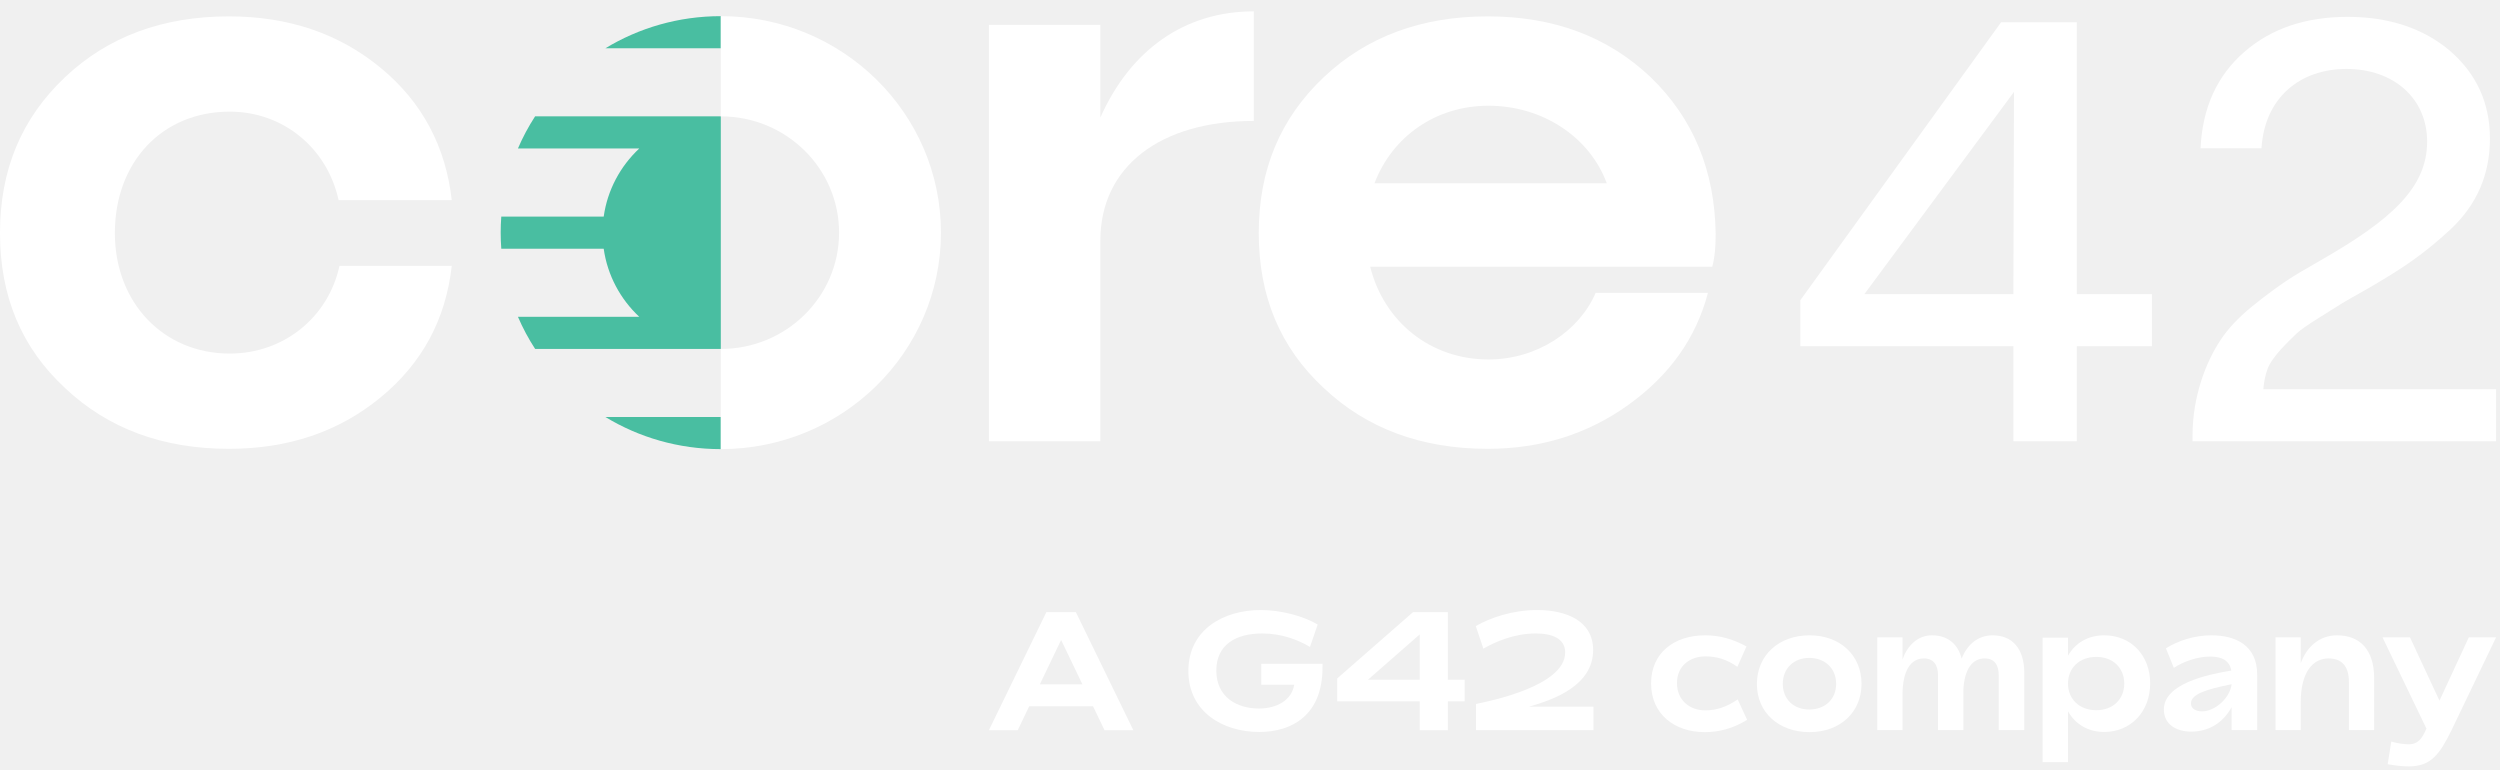
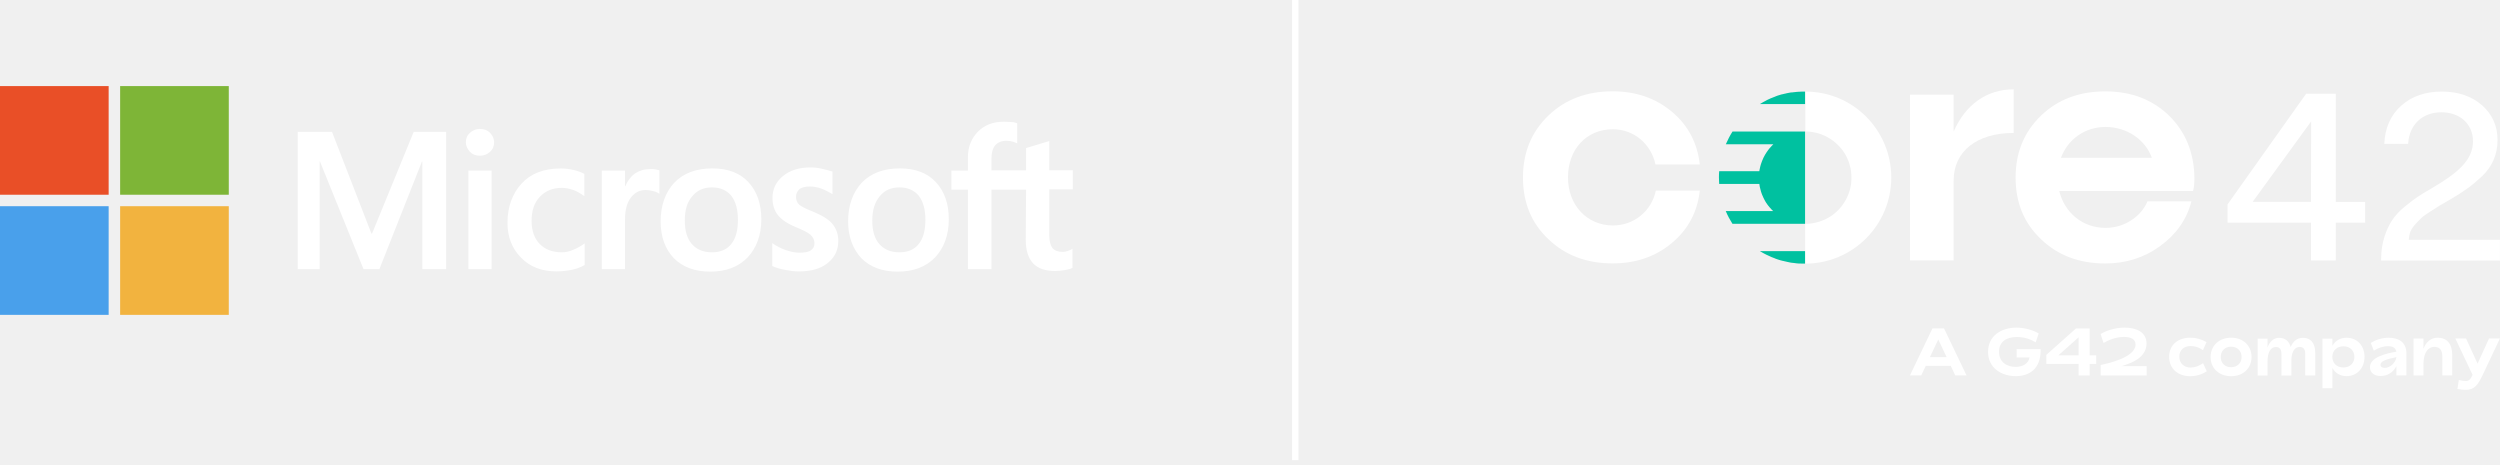
- <svg xmlns="http://www.w3.org/2000/svg" width="182" height="56" viewBox="0 0 182 56" fill="none">
-   <path d="M16.725 8.127C20.656 8.127 23.839 10.827 24.65 14.57H32.888C32.451 10.704 30.766 7.452 27.708 4.936C24.65 2.419 20.968 1.192 16.662 1.192C11.857 1.192 7.863 2.665 4.743 5.611C1.56 8.618 0 12.361 0 16.964C0 21.567 1.56 25.31 4.743 28.256C7.863 31.201 11.857 32.674 16.662 32.674C20.968 32.674 24.65 31.447 27.708 28.931C30.766 26.415 32.451 23.224 32.888 19.357H24.713C23.901 23.101 20.656 25.74 16.725 25.74C11.919 25.74 8.362 22.058 8.362 16.964C8.362 11.809 11.795 8.127 16.725 8.127Z" fill="white" />
-   <path d="M80.106 8.558V1.808H71.993V32.124H80.106V17.518C80.106 12.118 84.474 8.804 91.277 8.804V0.826C86.222 0.826 82.29 3.649 80.106 8.558Z" fill="white" />
-   <path d="M108.3 1.192C103.494 1.192 99.5 2.665 96.38 5.611C93.198 8.618 91.637 12.361 91.637 16.964C91.637 21.567 93.197 25.31 96.38 28.256C99.5 31.201 103.495 32.674 108.3 32.674C112.107 32.674 115.539 31.631 118.534 29.483C121.53 27.335 123.464 24.635 124.338 21.321H116.163C114.977 24.083 111.919 26.169 108.362 26.169C104.119 26.169 100.749 23.408 99.75 19.419H124.65C124.837 18.744 124.9 17.946 124.9 17.025C124.837 12.423 123.277 8.618 120.157 5.611C117.037 2.665 113.105 1.192 108.3 1.192ZM100.062 13.343C101.373 9.906 104.555 7.697 108.362 7.697C112.294 7.697 115.726 9.968 116.974 13.343H100.062Z" fill="white" />
-   <path d="M151.191 1.622H145.678L131.065 21.854V25.204H146.574V32.124H151.191V25.204H156.66V21.413H151.191V1.622ZM146.574 21.413H135.727L146.619 6.691L146.574 21.413Z" fill="white" />
-   <path d="M164.771 28.335C164.816 27.806 164.906 27.322 165.085 26.837C165.444 25.911 166.654 24.809 167.192 24.28C167.461 24.016 168.044 23.619 168.895 23.09C169.747 22.561 170.285 22.209 170.509 22.076C170.733 21.944 171.405 21.547 172.437 20.974C175.081 19.432 176.426 18.506 178.398 16.699C180.325 14.891 181.267 12.688 181.267 10.087C181.267 7.486 180.281 5.37 178.353 3.695C176.426 2.065 173.916 1.227 170.913 1.227C167.865 1.227 165.354 2.065 163.382 3.784C161.41 5.503 160.334 7.839 160.2 10.792H164.637C164.861 7.134 167.416 5.018 170.823 5.018C174.274 5.018 176.695 7.178 176.695 10.307C176.695 13.701 174.006 16.038 169.03 18.903C167.865 19.564 166.968 20.093 166.386 20.489C165.803 20.886 164.996 21.459 163.965 22.297C162.934 23.134 162.172 23.971 161.679 24.721C160.603 26.308 159.617 28.864 159.617 31.685V32.126H181.715V28.335H164.771V28.335Z" fill="white" />
-   <path d="M79.572 51.414H74.927L74.091 53.158H71.992L76.176 44.563H78.323L82.507 53.158H80.409L79.572 51.414ZM78.798 49.818L77.249 46.589L75.701 49.818H78.798Z" fill="white" />
-   <path d="M96.278 48.327V48.597C96.278 52.06 94.055 53.288 91.67 53.288C89.047 53.288 86.513 51.839 86.513 48.843C86.513 45.834 89.073 44.41 91.782 44.41C93.243 44.41 94.867 44.84 95.928 45.465L95.366 47.099C94.542 46.595 93.306 46.116 91.895 46.116C89.997 46.116 88.548 46.915 88.548 48.818C88.548 50.758 90.059 51.581 91.645 51.581C92.981 51.581 94.042 50.954 94.217 49.849H91.82V48.327H96.278V48.327Z" fill="white" />
-   <path d="M106.628 49.487V51.059H105.404V53.158H103.356V51.059H97.35V49.389L102.869 44.563H105.404V49.487H106.628ZM99.585 49.487H103.356V46.184L99.585 49.487Z" fill="white" />
-   <path d="M107.451 51.249C108.587 51.016 113.944 49.911 113.944 47.504C113.944 46.485 113.008 46.116 111.797 46.116C110.223 46.116 108.849 46.73 107.988 47.221L107.439 45.576C108.487 44.974 110.111 44.41 111.909 44.41C113.994 44.41 115.98 45.183 115.98 47.32C115.98 49.911 113.12 50.93 111.309 51.446H116.005V53.152H107.451V51.249Z" fill="white" />
-   <path d="M120.199 49.75C120.199 47.515 121.897 46.251 124.132 46.251C125.193 46.251 126.155 46.521 127.142 47.061L126.48 48.547C125.743 48.019 125.006 47.785 124.157 47.785C123.033 47.785 122.084 48.473 122.084 49.726C122.084 50.99 123.021 51.715 124.145 51.715C124.994 51.715 125.73 51.445 126.504 50.917L127.191 52.403C126.155 53.041 125.144 53.299 124.107 53.299C121.884 53.299 120.199 51.973 120.199 49.75Z" fill="white" />
-   <path d="M127.902 49.799C127.902 47.7 129.5 46.251 131.735 46.251C133.945 46.251 135.519 47.687 135.519 49.787C135.519 51.862 133.946 53.299 131.735 53.299C129.5 53.299 127.902 51.874 127.902 49.799ZM133.671 49.787C133.671 48.645 132.847 47.896 131.71 47.896C130.599 47.896 129.787 48.645 129.787 49.787C129.787 50.917 130.599 51.653 131.71 51.653C132.847 51.653 133.671 50.917 133.671 49.787Z" fill="white" />
-   <path d="M147.368 48.989V53.151H145.507V49.148C145.507 48.399 145.183 47.933 144.483 47.933C143.609 47.933 143.022 48.682 142.935 50.18V53.151H141.087V49.148C141.087 48.399 140.75 47.933 140.063 47.933C139.114 47.933 138.502 48.792 138.502 50.609V53.151H136.667V46.398H138.502V48.007C138.864 46.987 139.613 46.251 140.65 46.251C141.749 46.251 142.523 46.84 142.81 47.945C143.197 46.951 143.971 46.251 145.07 46.251C146.481 46.251 147.368 47.208 147.368 48.989Z" fill="white" />
-   <path d="M156.532 49.75C156.532 51.825 155.108 53.287 153.185 53.287C152.011 53.287 151.087 52.722 150.551 51.788V55.485H148.702V46.422H150.551V47.736C151.075 46.815 151.999 46.251 153.185 46.251C155.133 46.251 156.532 47.7 156.532 49.75ZM154.646 49.763C154.646 48.633 153.835 47.822 152.611 47.822C151.375 47.822 150.551 48.633 150.551 49.763C150.551 50.892 151.375 51.703 152.611 51.703C153.835 51.703 154.646 50.892 154.646 49.763Z" fill="white" />
-   <path d="M164.322 49.112V53.151H162.462V51.482C161.825 52.636 160.788 53.262 159.515 53.262C158.466 53.262 157.529 52.759 157.529 51.653C157.529 49.787 160.651 49.112 162.437 48.817C162.312 48.08 161.737 47.798 160.901 47.798C159.977 47.798 158.966 48.154 158.254 48.62L157.679 47.196C158.591 46.631 159.764 46.251 160.988 46.251C162.761 46.251 164.322 46.987 164.322 49.112ZM162.462 49.812C160.551 50.192 159.502 50.548 159.502 51.211C159.502 51.629 159.927 51.788 160.301 51.788C161.263 51.788 162.349 50.806 162.462 49.812Z" fill="white" />
-   <path d="M172.837 49.357V53.151H171.001V49.652C171.001 48.522 170.502 47.933 169.516 47.933C168.404 47.933 167.493 48.891 167.493 51.138V53.151H165.657V46.398H167.493V48.277C167.93 47.098 168.841 46.251 170.14 46.251C171.813 46.251 172.837 47.319 172.837 49.357Z" fill="white" />
-   <path d="M181.714 46.4L178.455 53.191C177.594 54.934 176.957 55.794 175.359 55.794C174.934 55.794 174.435 55.745 173.823 55.634L174.085 53.989C174.597 54.124 175.009 54.185 175.359 54.185C176.045 54.185 176.32 53.743 176.582 53.178L176.645 53.043L173.448 46.4H175.446L177.594 51.005L179.729 46.4L181.714 46.4Z" fill="white" />
-   <path d="M52.475 32.697V30.359H44.074C46.517 31.841 49.394 32.697 52.475 32.697Z" fill="#49BEA1" />
-   <path d="M52.475 1.176C49.394 1.176 46.516 2.032 44.074 3.514H52.475V1.176Z" fill="#49BEA1" />
-   <path d="M52.475 25.403V8.47H38.955C38.475 9.21 38.056 9.991 37.706 10.808H46.539C45.164 12.097 44.222 13.827 43.95 15.768H36.493C36.465 16.153 36.45 16.542 36.45 16.935C36.45 17.329 36.465 17.719 36.493 18.106H43.949C44.222 20.047 45.164 21.777 46.539 23.065H37.707C38.058 23.882 38.478 24.664 38.958 25.403H52.475Z" fill="#49BEA1" />
-   <path d="M52.475 25.404C57.23 25.404 61.085 21.613 61.085 16.938C61.085 12.262 57.23 8.471 52.475 8.471V1.176C61.326 1.176 68.501 8.232 68.501 16.936C68.501 25.639 61.326 32.695 52.475 32.695V25.404Z" fill="white" />
+ <svg xmlns="http://www.w3.org/2000/svg" width="393" height="73" viewBox="0 0 393 73" fill="none">
+   <path d="M203.618 0V72.33" stroke="white" stroke-miterlimit="10" />
+   <path d="M70.135 20.729V42.309H66.386V25.38H66.336L59.64 42.309H57.144L50.298 25.38H50.248V42.309H46.8V20.729H52.193L58.387 36.716H58.487L65.033 20.729H70.135ZM73.232 22.373C73.232 21.771 73.432 21.27 73.883 20.869C74.335 20.468 74.836 20.268 75.427 20.268C76.079 20.268 76.63 20.468 77.021 20.869C77.412 21.27 77.672 21.771 77.672 22.373C77.672 22.974 77.472 23.475 77.021 23.876C76.57 24.277 76.069 24.478 75.427 24.478C74.775 24.478 74.274 24.277 73.883 23.876C73.483 23.425 73.232 22.924 73.232 22.373ZM77.281 26.823V42.309H73.633V26.823H77.281ZM88.317 39.663C88.869 39.663 89.47 39.563 90.112 39.262C90.763 39.012 91.365 38.661 91.906 38.26V41.658C91.304 42.009 90.653 42.259 89.911 42.41C89.159 42.56 88.368 42.66 87.465 42.66C85.17 42.66 83.316 41.959 81.922 40.515C80.469 39.062 79.777 37.218 79.777 35.022C79.777 32.526 80.529 30.472 81.972 28.878C83.426 27.284 85.471 26.482 88.167 26.482C88.869 26.482 89.57 26.582 90.212 26.733C90.913 26.883 91.465 27.134 91.856 27.334V30.832C91.304 30.432 90.703 30.081 90.162 29.88C89.56 29.68 88.959 29.529 88.368 29.529C86.914 29.529 85.771 29.98 84.869 30.933C83.967 31.885 83.566 33.128 83.566 34.732C83.566 36.275 84.017 37.528 84.869 38.38C85.721 39.232 86.864 39.663 88.317 39.663ZM102.25 26.573C102.551 26.573 102.801 26.573 103.052 26.623C103.303 26.673 103.503 26.723 103.653 26.773V30.472C103.453 30.321 103.202 30.171 102.801 30.071C102.4 29.971 102 29.87 101.448 29.87C100.546 29.87 99.804 30.271 99.203 31.023C98.602 31.775 98.251 32.917 98.251 34.521V42.309H94.602V26.823H98.251V29.269H98.301C98.652 28.417 99.153 27.765 99.804 27.274C100.506 26.823 101.308 26.573 102.25 26.573ZM103.854 34.812C103.854 32.266 104.606 30.221 105.999 28.718C107.452 27.214 109.447 26.472 111.993 26.472C114.389 26.472 116.293 27.174 117.636 28.617C118.979 30.061 119.681 32.015 119.681 34.461C119.681 36.957 118.929 38.962 117.536 40.455C116.083 41.959 114.138 42.7 111.642 42.7C109.247 42.7 107.342 41.999 105.949 40.605C104.556 39.162 103.854 37.218 103.854 34.812ZM107.653 34.661C107.653 36.255 108.004 37.508 108.755 38.36C109.507 39.212 110.55 39.663 111.903 39.663C113.206 39.663 114.248 39.262 114.95 38.36C115.652 37.508 116.002 36.265 116.002 34.561C116.002 32.917 115.652 31.665 114.95 30.762C114.248 29.91 113.206 29.459 111.953 29.459C110.6 29.459 109.607 29.91 108.856 30.812C108.004 31.765 107.653 33.018 107.653 34.661ZM125.134 30.923C125.134 31.424 125.284 31.875 125.635 32.176C125.986 32.476 126.688 32.827 127.83 33.278C129.284 33.88 130.326 34.531 130.877 35.223C131.479 35.975 131.779 36.817 131.779 37.869C131.779 39.322 131.228 40.465 130.086 41.367C128.983 42.269 127.439 42.67 125.535 42.67C124.883 42.67 124.182 42.57 123.39 42.42C122.588 42.269 121.936 42.069 121.395 41.818V38.22C122.047 38.671 122.798 39.072 123.54 39.322C124.292 39.573 124.994 39.723 125.635 39.723C126.437 39.723 127.088 39.623 127.429 39.373C127.83 39.122 128.031 38.771 128.031 38.22C128.031 37.719 127.83 37.318 127.429 36.917C127.028 36.566 126.226 36.165 125.134 35.714C123.781 35.163 122.838 34.511 122.287 33.819C121.736 33.118 121.435 32.226 121.435 31.123C121.435 29.72 121.986 28.577 123.079 27.675C124.172 26.773 125.625 26.322 127.379 26.322C127.93 26.322 128.532 26.372 129.173 26.522C129.825 26.673 130.426 26.823 130.867 26.973V30.522C130.366 30.221 129.815 29.92 129.173 29.67C128.522 29.419 127.87 29.319 127.279 29.319C126.577 29.319 126.026 29.469 125.685 29.72C125.334 30.071 125.134 30.422 125.134 30.923ZM133.323 34.812C133.323 32.266 134.075 30.221 135.468 28.718C136.922 27.214 138.916 26.472 141.462 26.472C143.858 26.472 145.762 27.174 147.105 28.617C148.459 30.071 149.15 32.015 149.15 34.461C149.15 36.957 148.399 38.962 147.005 40.455C145.552 41.959 143.607 42.7 141.111 42.7C138.716 42.7 136.811 41.999 135.418 40.605C134.075 39.162 133.323 37.218 133.323 34.812ZM137.122 34.661C137.122 36.255 137.473 37.508 138.225 38.36C138.976 39.212 140.019 39.663 141.372 39.663C142.675 39.663 143.718 39.262 144.419 38.36C145.121 37.508 145.472 36.265 145.472 34.561C145.472 32.917 145.121 31.665 144.419 30.762C143.718 29.91 142.675 29.459 141.422 29.459C140.069 29.459 139.077 29.91 138.325 30.812C137.523 31.765 137.122 33.018 137.122 34.661ZM161.299 29.82H155.856V42.309H152.157V29.82H149.561V26.823H152.157V24.678C152.157 23.084 152.709 21.731 153.751 20.679C154.804 19.626 156.147 19.135 157.801 19.135C158.252 19.135 158.653 19.185 159.003 19.185C159.354 19.185 159.655 19.285 159.906 19.386V22.533C159.805 22.483 159.555 22.383 159.254 22.282C158.953 22.182 158.603 22.132 158.202 22.132C157.45 22.132 156.848 22.383 156.457 22.834C156.057 23.285 155.856 24.037 155.856 24.929V26.773H161.299V23.275L164.947 22.172V26.763H168.646V29.76H164.947V37.007C164.947 37.959 165.148 38.601 165.449 39.002C165.799 39.403 166.351 39.603 167.092 39.603C167.293 39.603 167.544 39.553 167.844 39.453C168.145 39.352 168.396 39.252 168.596 39.102V42.099C168.345 42.249 167.995 42.35 167.443 42.45C166.892 42.55 166.391 42.6 165.85 42.6C164.306 42.6 163.153 42.199 162.401 41.397C161.65 40.595 161.249 39.352 161.249 37.699L161.299 29.82Z" fill="white" />
+   <path d="M17.08 13.532H0V30.612H17.08V13.532Z" fill="#E94F27" />
+   <path d="M35.965 13.532H18.885V30.612H35.965V13.532Z" fill="#7EB537" />
+   <path d="M17.08 32.416H0V49.496H17.08V32.416Z" fill="#49A0EB" />
+   <path d="M35.965 32.416H18.885V49.496H35.965V32.416Z" fill="#F2B33F" />
+   <path d="M253.545 20.318C256.863 20.318 259.559 22.643 260.241 25.851H267.207C266.837 22.533 265.413 19.736 262.827 17.571C260.241 15.406 257.134 14.354 253.495 14.354C249.436 14.354 246.058 15.617 243.422 18.153C240.735 20.739 239.412 23.956 239.412 27.906C239.412 31.865 240.735 35.083 243.422 37.608C246.058 40.144 249.436 41.407 253.495 41.407C257.134 41.407 260.241 40.355 262.827 38.19C265.413 36.025 266.837 33.288 267.207 29.96H260.301C259.62 33.178 256.873 35.443 253.555 35.443C249.496 35.443 246.489 32.276 246.489 27.906C246.479 23.485 249.375 20.318 253.545 20.318Z" fill="white" />
+   <path d="M307.111 20.689V14.885H300.255V40.936H307.111V28.387C307.111 23.746 310.8 20.899 316.553 20.899V14.043C312.283 14.043 308.955 16.469 307.111 20.689Z" fill="white" />
+   <path d="M330.938 14.364C326.878 14.364 323.5 15.627 320.864 18.163C318.178 20.749 316.854 23.966 316.854 27.916C316.854 31.875 318.178 35.093 320.864 37.618C323.5 40.154 326.878 41.417 330.938 41.417C334.155 41.417 337.052 40.525 339.588 38.671C342.124 36.816 343.758 34.501 344.489 31.654H337.583C336.581 34.03 333.995 35.824 330.988 35.824C327.399 35.824 324.553 33.449 323.711 30.021H344.75C344.91 29.439 344.961 28.758 344.961 27.966C344.91 24.006 343.587 20.739 340.951 18.153C338.325 15.627 334.997 14.364 330.938 14.364ZM323.981 24.808C325.084 21.851 327.78 19.957 330.998 19.957C334.316 19.957 337.222 21.912 338.275 24.808H323.981Z" fill="white" />
+   <path d="M367.183 14.735H362.522L350.173 32.126V35.002H363.284V40.946H367.183V35.002H371.804V31.745H367.183V14.735ZM363.284 31.735H354.112L363.314 19.085L363.284 31.735Z" fill="white" />
+   <path d="M378.66 37.688C378.7 37.237 378.77 36.816 378.92 36.406C379.221 35.614 380.243 34.661 380.704 34.21C380.935 33.98 381.426 33.639 382.148 33.188C382.869 32.737 383.32 32.426 383.511 32.316C383.701 32.206 384.273 31.865 385.145 31.374C387.38 30.051 388.513 29.249 390.187 27.695C391.81 26.141 392.612 24.247 392.612 22.012C392.612 19.776 391.78 17.962 390.147 16.519C388.523 15.116 386.398 14.394 383.862 14.394C381.286 14.394 379.161 15.116 377.497 16.589C375.833 18.062 374.921 20.077 374.81 22.613H378.559C378.75 19.466 380.905 17.651 383.792 17.651C386.708 17.651 388.753 19.506 388.753 22.202C388.753 25.119 386.478 27.124 382.278 29.59C381.296 30.161 380.534 30.612 380.043 30.953C379.552 31.294 378.87 31.785 377.998 32.506C377.126 33.228 376.484 33.95 376.063 34.591C375.151 35.955 374.319 38.15 374.319 40.575V40.956H392.993V37.699H378.66V37.688Z" fill="white" />
+   <path d="M297.308 27.906C297.308 35.383 291.244 41.447 283.767 41.447V35.183H283.777C283.827 35.183 283.877 35.183 283.927 35.183C283.957 35.183 283.997 35.183 284.027 35.183C284.147 35.183 284.268 35.173 284.388 35.163C284.438 35.163 284.478 35.153 284.528 35.153C284.639 35.143 284.739 35.133 284.849 35.112C284.869 35.112 284.899 35.102 284.919 35.102C284.929 35.102 284.949 35.102 284.959 35.093C284.989 35.083 285.02 35.083 285.05 35.072C285.13 35.062 285.2 35.042 285.28 35.032C285.441 35.002 285.601 34.962 285.761 34.912C285.791 34.902 285.821 34.892 285.851 34.882C285.902 34.872 285.942 34.852 285.992 34.842C286.012 34.832 286.032 34.832 286.052 34.822C286.122 34.802 286.182 34.772 286.252 34.752C286.262 34.752 286.272 34.742 286.282 34.742C286.353 34.712 286.423 34.692 286.493 34.661C286.503 34.661 286.523 34.651 286.533 34.641C286.583 34.621 286.633 34.601 286.683 34.581C286.714 34.571 286.754 34.551 286.784 34.541C286.844 34.511 286.904 34.491 286.954 34.461C286.964 34.461 286.964 34.451 286.974 34.451C287.034 34.421 287.094 34.391 287.155 34.361C287.225 34.321 287.305 34.281 287.375 34.24C287.435 34.2 287.495 34.17 287.566 34.13H287.576C287.636 34.09 287.696 34.05 287.756 34.02C287.816 33.98 287.876 33.94 287.936 33.9C287.997 33.86 288.057 33.819 288.117 33.769C288.237 33.679 288.347 33.589 288.458 33.499C288.508 33.449 288.568 33.408 288.618 33.358C288.668 33.308 288.728 33.258 288.778 33.208C288.828 33.158 288.879 33.118 288.919 33.068C288.949 33.038 288.979 32.998 289.019 32.968C289.149 32.837 289.27 32.697 289.39 32.556C289.45 32.486 289.51 32.406 289.56 32.336C289.6 32.276 289.65 32.216 289.691 32.156C289.761 32.065 289.821 31.965 289.891 31.865C289.951 31.765 290.011 31.664 290.071 31.574C290.252 31.264 290.402 30.953 290.533 30.622C290.553 30.572 290.573 30.512 290.593 30.462C290.613 30.401 290.633 30.351 290.653 30.291C290.673 30.231 290.693 30.181 290.713 30.121C290.753 30.011 290.783 29.89 290.813 29.78C290.843 29.66 290.873 29.549 290.893 29.429C290.903 29.369 290.913 29.309 290.933 29.249C290.943 29.189 290.953 29.128 290.964 29.078C290.974 29.038 290.974 29.008 290.984 28.968C290.984 28.958 290.984 28.948 290.984 28.938C290.984 28.928 290.984 28.918 290.984 28.908C290.984 28.888 290.984 28.878 290.994 28.858C291.004 28.748 291.014 28.637 291.024 28.527C291.024 28.477 291.034 28.427 291.034 28.367C291.034 28.347 291.034 28.327 291.034 28.317C291.034 28.267 291.034 28.206 291.044 28.156C291.044 28.096 291.044 28.036 291.044 27.966C291.044 27.896 291.044 27.846 291.044 27.775C291.044 27.715 291.044 27.665 291.034 27.605C291.034 27.595 291.034 27.585 291.034 27.565C291.034 27.505 291.024 27.454 291.024 27.394C291.014 27.274 291.004 27.164 290.994 27.044C290.994 27.034 290.994 27.023 290.994 27.023C290.994 27.003 290.984 26.973 290.984 26.953C290.974 26.863 290.953 26.763 290.943 26.673C290.933 26.613 290.923 26.552 290.913 26.492C290.863 26.252 290.803 26.021 290.733 25.791C290.703 25.71 290.683 25.62 290.653 25.54C290.623 25.46 290.593 25.37 290.563 25.29C290.532 25.209 290.502 25.139 290.462 25.059C290.422 24.979 290.382 24.889 290.352 24.808C290.322 24.758 290.302 24.698 290.272 24.648C290.252 24.608 290.232 24.568 290.212 24.528C290.202 24.508 290.192 24.488 290.182 24.468C290.162 24.427 290.142 24.397 290.122 24.357C290.112 24.337 290.101 24.317 290.091 24.297C290.071 24.257 290.041 24.217 290.021 24.177C289.991 24.127 289.961 24.077 289.931 24.026C289.871 23.926 289.801 23.826 289.731 23.736C289.68 23.666 289.63 23.605 289.58 23.535C289.53 23.465 289.47 23.395 289.41 23.325C289.3 23.184 289.179 23.054 289.049 22.924C289.019 22.894 288.989 22.864 288.959 22.834C288.909 22.784 288.859 22.733 288.808 22.683C288.578 22.463 288.327 22.252 288.067 22.062C287.976 22.002 287.886 21.942 287.796 21.881C287.696 21.811 287.586 21.741 287.475 21.681C287.435 21.661 287.405 21.641 287.365 21.611C287.225 21.531 287.084 21.46 286.944 21.39C286.904 21.37 286.864 21.35 286.834 21.34C286.824 21.33 286.804 21.33 286.794 21.32C286.774 21.31 286.744 21.3 286.724 21.29C286.212 21.059 285.661 20.889 285.09 20.789C285.04 20.779 284.979 20.769 284.929 20.759C284.739 20.729 284.548 20.709 284.348 20.689C284.308 20.689 284.268 20.679 284.238 20.679C284.097 20.669 283.947 20.669 283.807 20.669H283.797V14.404C291.244 14.354 297.308 20.418 297.308 27.906Z" fill="white" />
+   <path d="M276.94 16.198C276.991 16.168 277.041 16.138 277.091 16.118C277.071 16.128 277.041 16.148 277.021 16.158C276.991 16.168 276.971 16.178 276.94 16.198Z" fill="#00C1A0" />
+   <path d="M277.231 16.028C277.181 16.058 277.131 16.078 277.081 16.108C277.141 16.088 277.181 16.058 277.231 16.028Z" fill="#00C1A0" />
+   <path d="M277.542 15.867C277.462 15.907 277.382 15.947 277.312 15.988C277.402 15.937 277.492 15.887 277.582 15.847C277.562 15.857 277.552 15.857 277.542 15.867Z" fill="#00C1A0" />
+   <path d="M277.683 15.798C277.713 15.788 277.744 15.767 277.764 15.757C277.744 15.767 277.713 15.777 277.693 15.788L277.683 15.798Z" fill="#00C1A0" />
+   <path d="M277.893 15.697C277.853 15.717 277.813 15.737 277.763 15.757C277.803 15.737 277.843 15.717 277.893 15.697Z" fill="#00C1A0" />
+   <path d="M278.264 15.517C278.254 15.517 278.254 15.527 278.244 15.527C278.264 15.517 278.285 15.507 278.315 15.496C278.295 15.507 278.285 15.517 278.264 15.517Z" fill="#00C1A0" />
+   <path d="M278.153 15.567C278.183 15.557 278.213 15.537 278.244 15.527C278.213 15.547 278.183 15.557 278.153 15.567Z" fill="#00C1A0" />
+   <path d="M278.454 15.436C278.444 15.436 278.434 15.446 278.414 15.446C278.474 15.416 278.534 15.396 278.604 15.366C278.554 15.396 278.504 15.416 278.454 15.436Z" fill="#00C1A0" />
+   <path d="M279.066 15.196C279.046 15.206 279.026 15.206 279.006 15.216C279.036 15.206 279.066 15.196 279.106 15.176C279.086 15.186 279.076 15.186 279.066 15.196Z" fill="#00C1A0" />
+   <path d="M278.755 15.316C278.705 15.336 278.655 15.356 278.604 15.376C278.725 15.326 278.835 15.286 278.955 15.236C278.935 15.246 278.905 15.256 278.885 15.266C278.845 15.276 278.805 15.296 278.755 15.316Z" fill="#00C1A0" />
+   <path d="M279.226 15.136C279.206 15.146 279.176 15.156 279.156 15.166C279.196 15.146 279.246 15.136 279.287 15.116C279.267 15.126 279.246 15.126 279.226 15.136Z" fill="#00C1A0" />
+   <path d="M280.009 14.885C279.998 14.885 279.988 14.895 279.978 14.895H279.988C279.998 14.885 279.998 14.885 280.009 14.885Z" fill="#00C1A0" />
+   <path d="M279.307 15.106C279.337 15.096 279.358 15.086 279.388 15.075C279.378 15.075 279.378 15.075 279.368 15.086C279.347 15.096 279.327 15.106 279.307 15.106Z" fill="#00C1A0" />
+   <path d="M280.309 14.805H280.299C280.399 14.775 280.499 14.755 280.6 14.725C280.539 14.735 280.479 14.755 280.429 14.765C280.379 14.785 280.339 14.795 280.309 14.805Z" fill="#00C1A0" />
+   <path d="M280.85 14.675C280.79 14.685 280.74 14.705 280.68 14.715C280.71 14.705 280.74 14.705 280.77 14.695C280.8 14.685 280.82 14.675 280.85 14.675Z" fill="#00C1A0" />
+   <path d="M280.93 14.655C280.9 14.665 280.87 14.665 280.85 14.675C280.91 14.665 280.97 14.645 281.03 14.634C281 14.634 280.97 14.645 280.93 14.655Z" fill="#00C1A0" />
+   <path d="M281.251 14.595C281.231 14.595 281.21 14.604 281.19 14.604C281.21 14.595 281.231 14.595 281.251 14.595Z" fill="#00C1A0" />
+   <path d="M281.08 14.624C281.11 14.614 281.15 14.614 281.19 14.604C281.17 14.604 281.15 14.614 281.14 14.614C281.12 14.614 281.1 14.614 281.08 14.624Z" fill="#00C1A0" />
+   <path d="M281.611 14.524C281.581 14.524 281.551 14.534 281.531 14.534C281.571 14.524 281.601 14.524 281.641 14.514C281.631 14.524 281.621 14.524 281.611 14.524Z" fill="#00C1A0" />
+   <path d="M281.742 14.505C281.732 14.505 281.732 14.505 281.722 14.505C281.732 14.505 281.742 14.505 281.753 14.494C281.753 14.505 281.742 14.505 281.742 14.505Z" fill="#00C1A0" />
+   <path d="M283.025 14.374C282.985 14.374 282.945 14.374 282.895 14.384C282.945 14.384 282.995 14.374 283.055 14.374C283.045 14.374 283.035 14.374 283.025 14.374Z" fill="#00C1A0" />
+   <path d="M277.542 39.934C277.552 39.944 277.562 39.944 277.572 39.954C277.542 39.934 277.512 39.924 277.481 39.904C277.501 39.914 277.522 39.924 277.542 39.934Z" fill="#00C1A0" />
+   <path d="M278.265 40.285C278.265 40.285 278.275 40.285 278.275 40.295C278.265 40.295 278.255 40.285 278.244 40.285C278.255 40.275 278.265 40.285 278.265 40.285Z" fill="#00C1A0" />
+   <path d="M278.755 40.495C278.775 40.505 278.795 40.515 278.815 40.515C278.765 40.495 278.725 40.475 278.675 40.465C278.705 40.475 278.735 40.485 278.755 40.495Z" fill="#00C1A0" />
+   <path d="M278.885 40.535C278.895 40.535 278.905 40.545 278.915 40.545C278.895 40.535 278.885 40.535 278.865 40.525C278.875 40.535 278.875 40.535 278.885 40.535Z" fill="#00C1A0" />
+   <path d="M279.066 40.606C279.076 40.616 279.097 40.616 279.107 40.626C279.076 40.616 279.046 40.606 279.025 40.596C279.036 40.596 279.046 40.606 279.066 40.606Z" fill="#00C1A0" />
+   <path d="M279.226 40.666C279.246 40.676 279.267 40.686 279.287 40.686C279.246 40.676 279.196 40.656 279.156 40.636C279.176 40.645 279.196 40.656 279.226 40.666Z" fill="#00C1A0" />
+   <path d="M279.368 40.716H279.378C279.358 40.706 279.327 40.696 279.307 40.696C279.327 40.706 279.347 40.706 279.368 40.716Z" fill="#00C1A0" />
+   <path d="M279.467 40.756C279.547 40.786 279.637 40.816 279.717 40.836C279.637 40.806 279.557 40.776 279.467 40.756Z" fill="#00C1A0" />
+   <path d="M280.099 40.947C280.089 40.947 280.079 40.947 280.068 40.936C280.079 40.936 280.089 40.947 280.099 40.947Z" fill="#00C1A0" />
+   <path d="M280.309 40.996C280.329 41.007 280.35 41.007 280.37 41.017C280.35 41.007 280.319 41.007 280.299 40.996C280.299 40.996 280.299 40.996 280.309 40.996Z" fill="#00C1A0" />
+   <path d="M280.419 41.026C280.479 41.036 280.529 41.056 280.589 41.066C280.509 41.046 280.439 41.026 280.358 41.006C280.378 41.016 280.399 41.026 280.419 41.026Z" fill="#00C1A0" />
+   <path d="M280.93 41.147C280.96 41.157 280.99 41.157 281.03 41.167C280.97 41.157 280.91 41.137 280.85 41.127C280.88 41.137 280.91 41.147 280.93 41.147Z" fill="#00C1A0" />
+   <path d="M281.141 41.187C281.161 41.187 281.181 41.197 281.191 41.197C281.161 41.187 281.121 41.187 281.091 41.177C281.101 41.187 281.121 41.187 281.141 41.187Z" fill="#00C1A0" />
+   <path d="M280.278 14.805C280.288 14.805 280.288 14.805 280.278 14.805C280.268 14.805 280.248 14.815 280.238 14.815C280.248 14.815 280.268 14.815 280.278 14.805Z" fill="#00C1A0" />
+   <path d="M281.682 14.514C281.702 14.514 281.712 14.514 281.733 14.504C281.702 14.504 281.682 14.514 281.651 14.514C281.662 14.524 281.672 14.514 281.682 14.514Z" fill="#00C1A0" />
+   <path d="M282.424 14.424C282.464 14.424 282.504 14.414 282.534 14.414C282.454 14.424 282.384 14.424 282.304 14.434C282.324 14.434 282.344 14.434 282.364 14.424C282.384 14.424 282.404 14.424 282.424 14.424Z" fill="#00C1A0" />
+   <path d="M282.775 14.394C282.785 14.394 282.795 14.394 282.805 14.394C282.755 14.394 282.704 14.404 282.654 14.404C282.684 14.394 282.724 14.394 282.775 14.394Z" fill="#00C1A0" />
+   <path d="M276.941 39.603C276.951 39.614 276.961 39.614 276.972 39.624C276.951 39.614 276.931 39.593 276.9 39.583C276.921 39.593 276.931 39.593 276.941 39.603Z" fill="#00C1A0" />
+   <path d="M279.387 40.726C279.397 40.726 279.407 40.736 279.418 40.736C279.407 40.726 279.387 40.726 279.387 40.726C279.376 40.716 279.376 40.716 279.387 40.726Z" fill="#00C1A0" />
+   <path d="M280.238 40.986C280.258 40.986 280.268 40.996 280.288 40.996C280.288 40.996 280.288 40.996 280.278 40.996C280.268 40.986 280.248 40.986 280.238 40.986Z" fill="#00C1A0" />
+   <path d="M281.651 41.277C281.682 41.277 281.702 41.287 281.733 41.287C281.712 41.287 281.702 41.287 281.682 41.277C281.672 41.287 281.662 41.287 281.651 41.277Z" fill="#00C1A0" />
+   <path d="M282.323 41.367C282.393 41.377 282.464 41.377 282.534 41.387C282.494 41.387 282.454 41.377 282.423 41.377C282.403 41.377 282.383 41.377 282.363 41.367C282.353 41.377 282.333 41.367 282.323 41.367Z" fill="#00C1A0" />
+   <path d="M282.654 41.397C282.704 41.397 282.755 41.407 282.805 41.407C282.795 41.407 282.785 41.407 282.775 41.407C282.724 41.407 282.684 41.407 282.654 41.397Z" fill="#00C1A0" />
+   <path d="M283.757 14.354V16.358H276.66C276.68 16.348 276.69 16.338 276.71 16.328C276.73 16.318 276.76 16.298 276.78 16.288C276.861 16.238 276.931 16.198 277.011 16.148C277.081 16.108 277.151 16.068 277.221 16.028C277.242 16.018 277.272 15.998 277.292 15.988C277.372 15.947 277.452 15.907 277.522 15.867C277.532 15.857 277.542 15.857 277.552 15.847C277.562 15.847 277.562 15.837 277.572 15.837C277.602 15.827 277.632 15.807 277.652 15.797C277.652 15.797 277.663 15.797 277.663 15.787C277.733 15.757 277.793 15.727 277.853 15.687C277.943 15.647 278.023 15.607 278.114 15.567C278.154 15.547 278.184 15.537 278.224 15.517C278.244 15.507 278.254 15.507 278.274 15.496C278.284 15.486 278.304 15.486 278.314 15.476C278.334 15.466 278.354 15.456 278.374 15.446C278.384 15.436 278.394 15.436 278.414 15.436C278.464 15.416 278.515 15.396 278.565 15.376C278.615 15.356 278.665 15.336 278.715 15.316C278.755 15.296 278.795 15.286 278.845 15.266C278.905 15.246 278.966 15.216 279.026 15.196C279.036 15.186 279.056 15.186 279.066 15.176C279.086 15.166 279.096 15.166 279.116 15.156C279.136 15.146 279.166 15.136 279.186 15.126C279.206 15.116 279.226 15.105 279.246 15.105C279.256 15.105 279.256 15.105 279.266 15.095C279.286 15.085 279.306 15.085 279.326 15.075C279.356 15.065 279.397 15.055 279.427 15.035C279.597 14.975 279.777 14.925 279.948 14.875C279.988 14.865 280.018 14.855 280.058 14.845C280.068 14.845 280.088 14.835 280.098 14.835C280.128 14.825 280.158 14.815 280.188 14.815C280.208 14.815 280.218 14.805 280.239 14.805C280.239 14.805 280.239 14.805 280.249 14.805H280.259C280.299 14.795 280.339 14.785 280.379 14.775C280.439 14.765 280.489 14.745 280.549 14.735C280.579 14.725 280.609 14.725 280.639 14.715C280.67 14.705 280.7 14.705 280.73 14.695C280.76 14.684 280.78 14.684 280.81 14.675C280.84 14.665 280.87 14.665 280.89 14.655C280.92 14.644 280.95 14.644 280.99 14.634C281.01 14.634 281.03 14.624 281.04 14.624C281.06 14.624 281.071 14.614 281.091 14.614C281.131 14.604 281.171 14.594 281.201 14.594C281.241 14.584 281.281 14.584 281.311 14.574C281.341 14.564 281.371 14.564 281.401 14.554C281.431 14.554 281.451 14.544 281.481 14.544C281.512 14.544 281.542 14.534 281.562 14.534C281.572 14.534 281.582 14.534 281.592 14.534C281.592 14.534 281.592 14.534 281.602 14.534C281.632 14.534 281.652 14.524 281.682 14.524C281.692 14.524 281.692 14.524 281.702 14.524C281.712 14.524 281.712 14.524 281.722 14.524C281.732 14.524 281.732 14.524 281.742 14.524C281.772 14.524 281.802 14.514 281.832 14.514C281.862 14.514 281.892 14.504 281.912 14.504C281.943 14.504 281.973 14.494 282.003 14.494C282.093 14.484 282.183 14.474 282.273 14.464C282.354 14.454 282.424 14.444 282.504 14.444C282.544 14.444 282.584 14.434 282.614 14.434C282.664 14.434 282.714 14.424 282.764 14.424C282.785 14.424 282.815 14.424 282.835 14.424C282.845 14.424 282.845 14.424 282.855 14.424C282.895 14.424 282.935 14.424 282.985 14.414C282.995 14.414 283.005 14.414 283.015 14.414H283.025C283.075 14.414 283.125 14.414 283.175 14.404C283.196 14.404 283.216 14.404 283.246 14.404C283.276 14.404 283.306 14.404 283.336 14.404C283.346 14.404 283.356 14.404 283.366 14.404C283.376 14.404 283.386 14.404 283.406 14.404C283.416 14.404 283.426 14.404 283.446 14.404C283.536 14.404 283.627 14.404 283.717 14.404H283.757V14.354Z" fill="#00C1A0" />
+   <path d="M283.757 20.628V35.183H283.747C283.666 35.183 283.596 35.183 283.526 35.183H272.34C271.939 34.551 271.578 33.88 271.287 33.178H278.745C278.695 33.128 278.645 33.078 278.595 33.038C278.564 33.008 278.534 32.977 278.504 32.947C278.384 32.817 278.264 32.687 278.143 32.546C278.083 32.476 278.033 32.406 277.973 32.336C277.923 32.266 277.873 32.206 277.823 32.136C277.753 32.045 277.692 31.945 277.622 31.845C277.592 31.795 277.562 31.744 277.532 31.694C277.512 31.654 277.482 31.614 277.462 31.574C277.452 31.554 277.442 31.534 277.432 31.514C277.412 31.474 277.392 31.444 277.372 31.404C277.362 31.384 277.352 31.364 277.342 31.344C277.322 31.303 277.302 31.263 277.281 31.223C277.251 31.173 277.231 31.113 277.201 31.063C277.161 30.983 277.121 30.892 277.091 30.812C277.061 30.732 277.031 30.662 276.991 30.582C276.961 30.502 276.931 30.411 276.901 30.331C276.87 30.251 276.84 30.161 276.82 30.081C276.75 29.85 276.69 29.619 276.64 29.379C276.63 29.319 276.62 29.259 276.61 29.199C276.59 29.108 276.58 29.008 276.57 28.918H270.255C270.235 28.587 270.215 28.246 270.215 27.916C270.215 27.585 270.225 27.244 270.255 26.913H276.56C276.56 26.883 276.57 26.843 276.58 26.813C276.59 26.753 276.6 26.693 276.61 26.642C276.62 26.582 276.63 26.522 276.65 26.462C276.67 26.342 276.7 26.232 276.73 26.111C276.76 25.991 276.79 25.881 276.83 25.77C276.85 25.71 276.87 25.66 276.891 25.6C276.911 25.54 276.931 25.49 276.951 25.43C276.971 25.37 276.991 25.319 277.011 25.269C277.141 24.939 277.291 24.618 277.472 24.317C277.532 24.217 277.592 24.117 277.652 24.026C277.712 23.926 277.783 23.826 277.853 23.736C277.893 23.676 277.933 23.615 277.983 23.555C278.043 23.475 278.093 23.405 278.154 23.335C278.274 23.194 278.394 23.054 278.524 22.924C278.554 22.894 278.585 22.854 278.625 22.824C278.675 22.773 278.715 22.733 278.765 22.683H271.297C271.598 21.982 271.949 21.31 272.35 20.678H283.757V20.628Z" fill="#00C1A0" />
+   <path d="M283.757 39.433V41.437H283.737C283.647 41.437 283.556 41.437 283.466 41.437C283.456 41.437 283.446 41.437 283.436 41.437H283.426C283.416 41.437 283.416 41.437 283.406 41.437C283.396 41.437 283.396 41.437 283.386 41.437H283.376H283.366C283.346 41.437 283.326 41.437 283.306 41.437H283.296C283.286 41.437 283.286 41.437 283.276 41.437C283.256 41.437 283.236 41.437 283.216 41.437C283.216 41.437 283.216 41.437 283.206 41.437C283.155 41.437 283.105 41.437 283.055 41.427C283.045 41.427 283.025 41.427 283.015 41.427C282.985 41.427 282.965 41.427 282.935 41.427C282.905 41.427 282.885 41.427 282.855 41.427C282.835 41.427 282.815 41.427 282.805 41.427C282.754 41.427 282.704 41.417 282.654 41.417C282.614 41.417 282.574 41.407 282.544 41.407C282.474 41.397 282.404 41.397 282.333 41.387C282.313 41.387 282.283 41.377 282.263 41.377C282.243 41.377 282.223 41.377 282.203 41.367C282.183 41.367 282.153 41.357 282.133 41.357C282.103 41.357 282.073 41.347 282.043 41.347C282.013 41.347 281.993 41.337 281.963 41.337C281.963 41.337 281.963 41.337 281.953 41.337C281.923 41.337 281.892 41.327 281.872 41.327C281.842 41.327 281.812 41.317 281.782 41.317C281.772 41.317 281.772 41.317 281.762 41.317C281.752 41.317 281.752 41.317 281.742 41.317H281.732C281.702 41.317 281.682 41.307 281.652 41.307C281.642 41.307 281.632 41.307 281.622 41.297C281.592 41.297 281.562 41.287 281.532 41.287C281.512 41.287 281.491 41.277 281.471 41.277C281.441 41.267 281.401 41.267 281.371 41.257C281.341 41.247 281.311 41.247 281.281 41.237C281.261 41.237 281.241 41.227 281.221 41.227C281.211 41.227 281.201 41.227 281.191 41.217C281.171 41.217 281.151 41.207 281.141 41.207C281.121 41.207 281.111 41.197 281.091 41.197C281.071 41.197 281.05 41.187 281.04 41.187C281.01 41.177 280.97 41.177 280.94 41.167C280.91 41.157 280.88 41.157 280.86 41.147C280.83 41.137 280.81 41.137 280.78 41.127C280.72 41.117 280.66 41.096 280.599 41.087C280.539 41.077 280.479 41.056 280.429 41.046C280.409 41.046 280.389 41.036 280.369 41.036C280.349 41.036 280.329 41.026 280.309 41.016H280.299C280.299 41.016 280.299 41.016 280.289 41.016C280.269 41.016 280.259 41.006 280.239 41.006C280.208 40.996 280.178 40.986 280.148 40.986C280.138 40.986 280.118 40.976 280.108 40.976C280.098 40.976 280.088 40.966 280.078 40.966C280.068 40.966 280.058 40.956 280.048 40.956C280.038 40.956 280.018 40.946 280.008 40.946C279.998 40.946 279.998 40.946 279.988 40.946C279.898 40.916 279.808 40.896 279.717 40.866C279.637 40.836 279.547 40.816 279.467 40.786C279.447 40.776 279.437 40.776 279.417 40.766C279.407 40.766 279.397 40.756 279.387 40.756H279.377C279.356 40.746 279.336 40.746 279.316 40.736C279.306 40.736 279.306 40.736 279.296 40.726C279.276 40.716 279.256 40.706 279.236 40.706C279.216 40.696 279.196 40.686 279.166 40.686C279.146 40.675 279.126 40.675 279.116 40.666C279.106 40.656 279.086 40.656 279.076 40.645C279.066 40.636 279.046 40.635 279.036 40.625C279.006 40.615 278.966 40.595 278.935 40.585C278.925 40.585 278.915 40.575 278.905 40.575C278.895 40.575 278.895 40.575 278.885 40.565C278.865 40.555 278.855 40.555 278.835 40.545C278.815 40.535 278.795 40.525 278.775 40.525C278.745 40.515 278.725 40.505 278.695 40.495C278.665 40.485 278.635 40.475 278.605 40.455C278.605 40.455 278.605 40.455 278.595 40.455C278.555 40.435 278.504 40.415 278.464 40.405C278.404 40.385 278.344 40.355 278.294 40.325C278.294 40.325 278.284 40.325 278.284 40.315C278.274 40.315 278.274 40.315 278.264 40.305C278.234 40.295 278.194 40.275 278.164 40.265C278.073 40.224 277.993 40.184 277.903 40.144C277.863 40.124 277.823 40.104 277.773 40.084C277.753 40.074 277.723 40.064 277.703 40.054C277.683 40.044 277.662 40.034 277.642 40.024C277.632 40.014 277.612 40.014 277.602 40.004C277.592 40.004 277.592 39.994 277.582 39.994C277.572 39.984 277.562 39.984 277.552 39.974C277.532 39.964 277.512 39.954 277.492 39.944C277.432 39.914 277.372 39.884 277.312 39.854C277.211 39.803 277.121 39.743 277.021 39.693C277.001 39.683 276.991 39.673 276.971 39.663C276.961 39.653 276.951 39.653 276.941 39.643C276.931 39.633 276.911 39.623 276.901 39.623C276.841 39.583 276.77 39.543 276.71 39.513C276.71 39.513 276.71 39.513 276.7 39.513C276.69 39.503 276.67 39.493 276.66 39.483H283.757V39.433Z" fill="#00C1A0" />
+   <path d="M306.66 57.515H302.731L302.019 59.008H300.245L303.783 51.621H305.598L309.136 59.008H307.362L306.66 57.515ZM306.009 56.142L304.696 53.365L303.382 56.142H306.009Z" fill="white" />
+   <path d="M320.784 54.869V55.099C320.784 58.076 318.909 59.129 316.885 59.129C314.669 59.129 312.524 57.886 312.524 55.31C312.524 52.724 314.689 51.501 316.975 51.501C318.208 51.501 319.581 51.872 320.483 52.413L320.012 53.816C319.32 53.385 318.268 52.974 317.075 52.974C315.471 52.974 314.248 53.656 314.248 55.3C314.248 56.964 315.521 57.675 316.865 57.675C317.997 57.675 318.889 57.134 319.04 56.192H317.015V54.879H320.784V54.869Z" fill="white" />
+   <path d="M329.524 55.861V57.214H328.492V59.019H326.757V57.214H321.686V55.781L326.346 51.631H328.492V55.861H329.524ZM323.57 55.861H326.757V53.024L323.57 55.861Z" fill="white" />
+   <path d="M330.226 57.375C331.188 57.174 335.709 56.222 335.709 54.157C335.709 53.285 334.917 52.964 333.894 52.964C332.561 52.964 331.409 53.496 330.677 53.917L330.216 52.503C331.098 51.982 332.471 51.501 333.995 51.501C335.759 51.501 337.433 52.163 337.433 54.007C337.433 56.232 335.017 57.114 333.483 57.555H337.453V59.019H330.226V57.375Z" fill="white" />
+   <path d="M340.991 56.092C340.991 54.167 342.425 53.085 344.319 53.085C345.211 53.085 346.033 53.315 346.865 53.776L346.304 55.049C345.682 54.598 345.061 54.398 344.339 54.398C343.387 54.398 342.585 54.989 342.585 56.062C342.585 57.144 343.377 57.776 344.329 57.776C345.051 57.776 345.672 57.545 346.324 57.094L346.905 58.367C346.033 58.918 345.171 59.139 344.299 59.139C342.425 59.139 340.991 58.006 340.991 56.092Z" fill="white" />
+   <path d="M347.506 56.132C347.506 54.328 348.859 53.085 350.743 53.085C352.608 53.085 353.941 54.318 353.941 56.122C353.941 57.906 352.608 59.139 350.743 59.139C348.859 59.139 347.506 57.916 347.506 56.132ZM352.377 56.122C352.377 55.139 351.686 54.498 350.723 54.498C349.781 54.498 349.1 55.139 349.1 56.122C349.1 57.094 349.781 57.726 350.723 57.726C351.686 57.726 352.377 57.094 352.377 56.122Z" fill="white" />
+   <path d="M363.955 55.44V59.019H362.381V55.58C362.381 54.939 362.11 54.538 361.519 54.538C360.777 54.538 360.286 55.179 360.206 56.472V59.029H358.642V55.59C358.642 54.949 358.361 54.548 357.78 54.548C356.978 54.548 356.457 55.29 356.457 56.853V59.038H354.903V53.235H356.457V54.618C356.768 53.746 357.399 53.105 358.271 53.105C359.203 53.105 359.855 53.616 360.096 54.558C360.426 53.706 361.078 53.105 362.01 53.105C363.203 53.085 363.955 53.907 363.955 55.44Z" fill="white" />
+   <path d="M371.703 56.092C371.703 57.876 370.501 59.129 368.877 59.129C367.884 59.129 367.103 58.648 366.652 57.846V61.023H365.088V53.235H366.652V54.368C367.093 53.576 367.874 53.095 368.877 53.095C370.521 53.085 371.703 54.328 371.703 56.092ZM370.11 56.102C370.11 55.13 369.428 54.438 368.386 54.438C367.343 54.438 366.642 55.13 366.642 56.102C366.642 57.074 367.333 57.766 368.386 57.766C369.418 57.766 370.11 57.074 370.11 56.102Z" fill="white" />
+   <path d="M378.288 55.54V59.008H376.714V57.575C376.173 58.568 375.301 59.109 374.229 59.109C373.347 59.109 372.555 58.678 372.555 57.725C372.555 56.122 375.191 55.54 376.704 55.29C376.594 54.658 376.113 54.418 375.401 54.418C374.62 54.418 373.768 54.728 373.166 55.129L372.685 53.907C373.457 53.425 374.449 53.095 375.482 53.095C376.965 53.085 378.288 53.716 378.288 55.54ZM376.714 56.142C375.101 56.472 374.209 56.773 374.209 57.345C374.209 57.705 374.569 57.836 374.88 57.836C375.702 57.846 376.614 57.004 376.714 56.142Z" fill="white" />
+   <path d="M385.485 55.751V59.009H383.932V56.002C383.932 55.029 383.511 54.528 382.679 54.528C381.737 54.528 380.965 55.35 380.965 57.285V59.019H379.411V53.215H380.965V54.829C381.336 53.816 382.107 53.085 383.2 53.085C384.613 53.085 385.485 54.007 385.485 55.751Z" fill="white" />
+   <path d="M392.983 53.215L390.227 59.049C389.495 60.542 388.964 61.284 387.61 61.284C387.25 61.284 386.829 61.244 386.307 61.144L386.528 59.73C386.959 59.851 387.31 59.901 387.6 59.901C388.182 59.901 388.412 59.52 388.633 59.039L388.683 58.919L385.977 53.205H387.661L389.475 57.164L391.279 53.205H392.983V53.215Z" fill="white" />
</svg>
